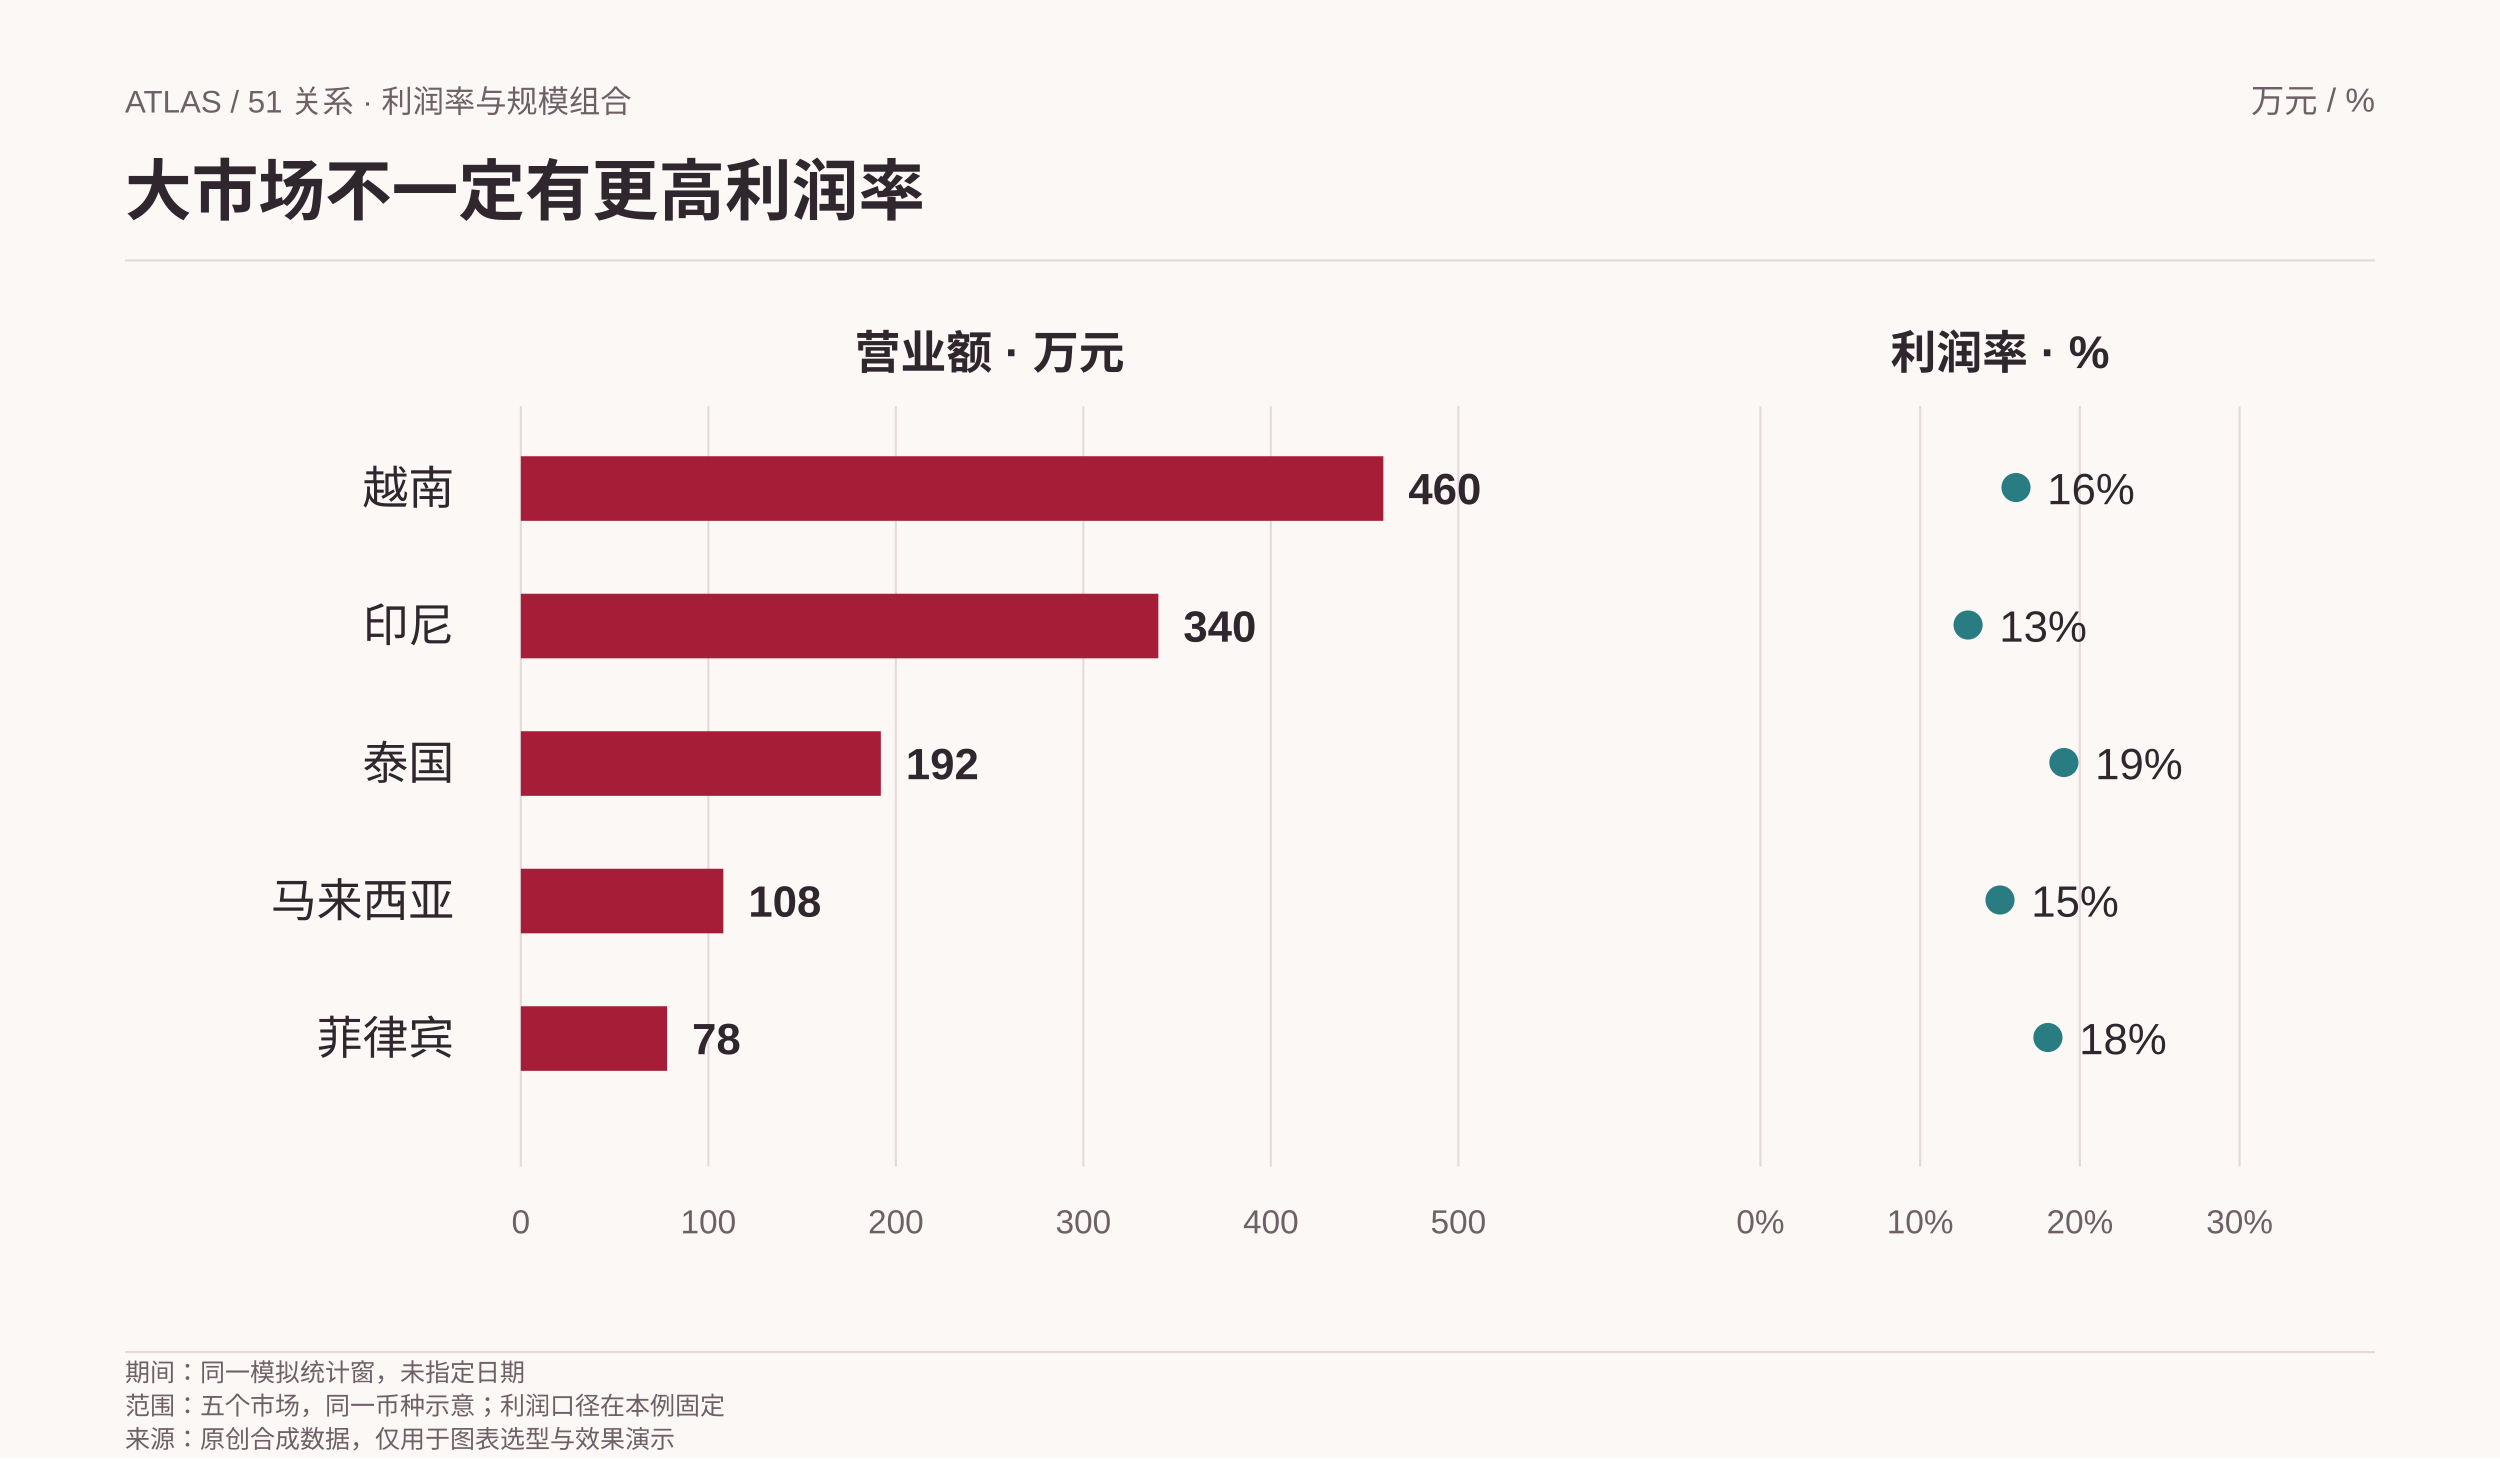
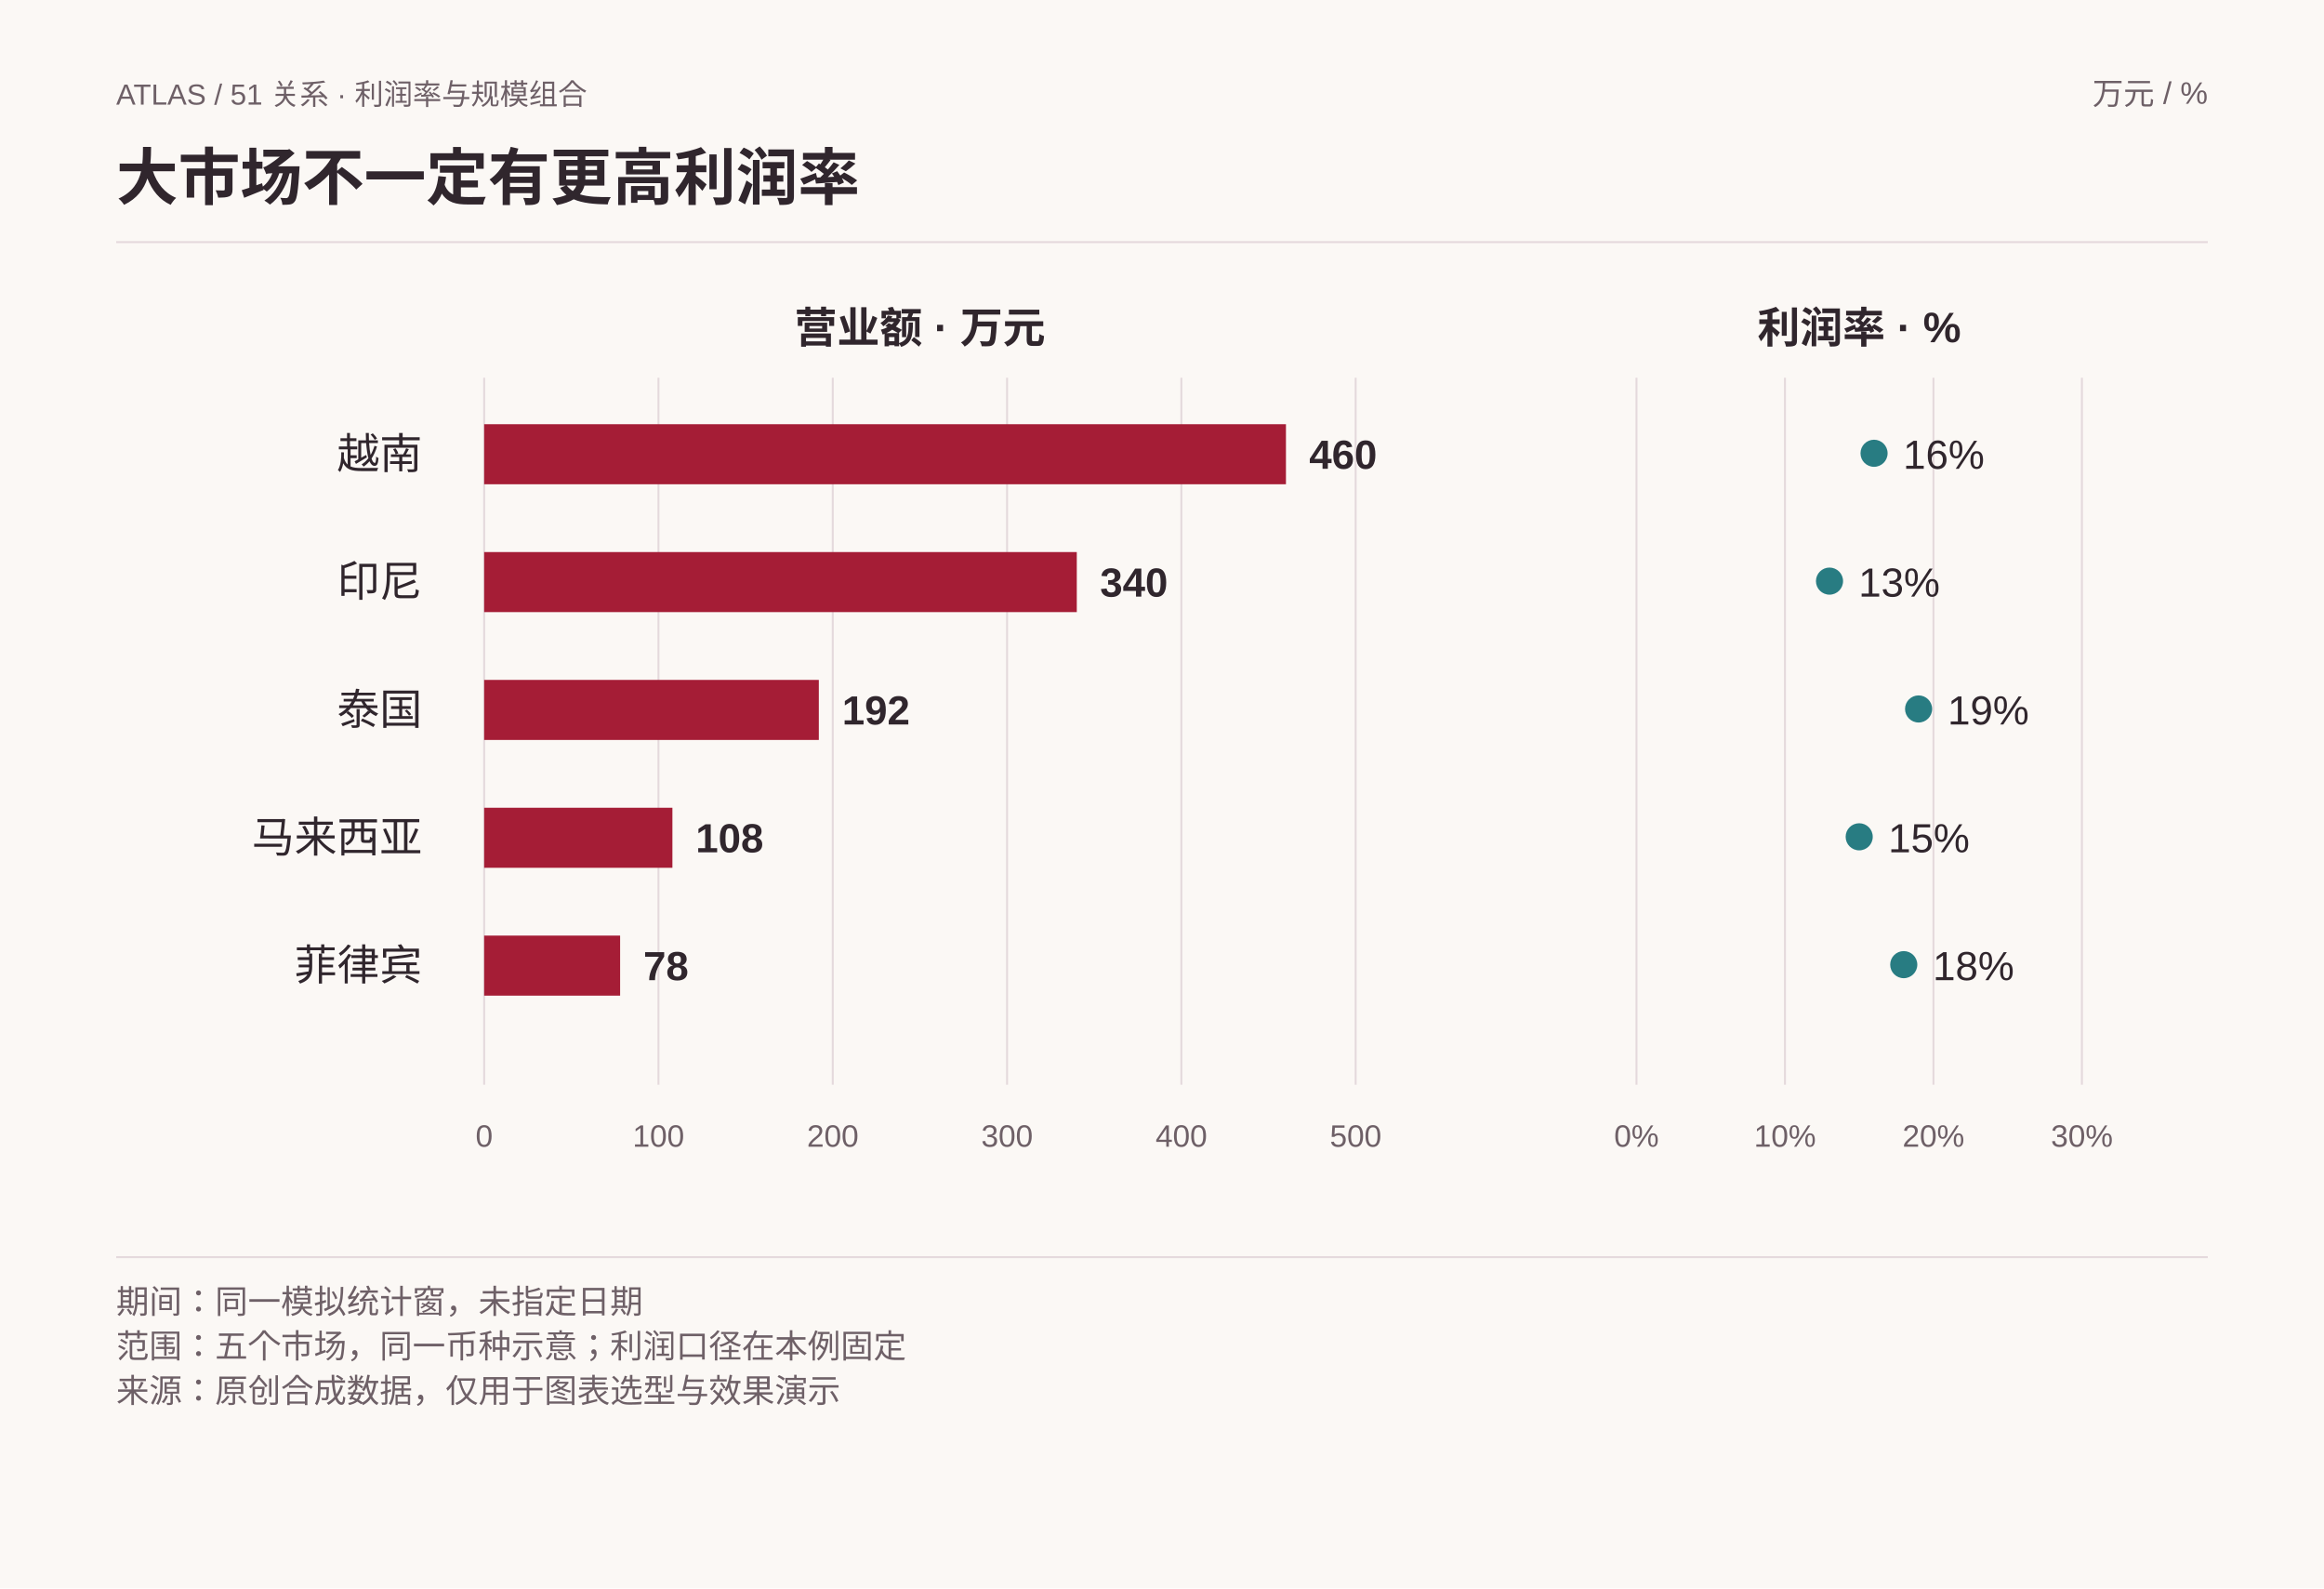
- <svg xmlns="http://www.w3.org/2000/svg" viewBox="0 0 1200 700" width="1200" height="700" role="img" aria-labelledby="title-margin-scale desc-margin-scale">
+ <svg xmlns="http://www.w3.org/2000/svg" viewBox="0 0 1200 820" width="1200" height="820" role="img" aria-labelledby="title-margin-scale desc-margin-scale">
  <g font-family="Arial, Microsoft YaHei, sans-serif">
-     <rect x="0" y="0" width="1200" height="700" fill="#FBF8F5" stroke="none" stroke-width="1" rx="0" />
+     <rect x="0" y="0" width="1200" height="820" fill="#FBF8F5" stroke="none" stroke-width="1" rx="0" />
    <text x="60" y="54" font-size="15" fill="#6E6067" text-anchor="start" font-weight="400">ATLAS / 51     关系 · 利润率与规模组合</text>
    <text x="1140" y="54" font-size="16" fill="#6E6067" text-anchor="end" font-weight="400">万元 / %</text>
    <text x="60" y="103" font-size="32" fill="#30262D" text-anchor="start" font-weight="700">大市场不一定有更高利润率</text>
    <line x1="60" y1="125" x2="1140" y2="125" stroke="#E4D9DC" stroke-width="1" />
    <text x="475" y="177" font-size="22" fill="#30262D" text-anchor="middle" font-weight="600">营业额 · 万元</text>
    <text x="960" y="177" font-size="22" fill="#30262D" text-anchor="middle" font-weight="600">利润率 · %</text>
    <line x1="250" y1="195" x2="250" y2="560" stroke="#E4D9DC" stroke-width="1" />
    <text x="250" y="592" font-size="16" fill="#6E6067" text-anchor="middle" font-weight="400">0</text>
    <line x1="340" y1="195" x2="340" y2="560" stroke="#E4D9DC" stroke-width="1" />
    <text x="340" y="592" font-size="16" fill="#6E6067" text-anchor="middle" font-weight="400">100</text>
    <line x1="430" y1="195" x2="430" y2="560" stroke="#E4D9DC" stroke-width="1" />
    <text x="430" y="592" font-size="16" fill="#6E6067" text-anchor="middle" font-weight="400">200</text>
    <line x1="520" y1="195" x2="520" y2="560" stroke="#E4D9DC" stroke-width="1" />
    <text x="520" y="592" font-size="16" fill="#6E6067" text-anchor="middle" font-weight="400">300</text>
    <line x1="610" y1="195" x2="610" y2="560" stroke="#E4D9DC" stroke-width="1" />
    <text x="610" y="592" font-size="16" fill="#6E6067" text-anchor="middle" font-weight="400">400</text>
    <line x1="700" y1="195" x2="700" y2="560" stroke="#E4D9DC" stroke-width="1" />
    <text x="700" y="592" font-size="16" fill="#6E6067" text-anchor="middle" font-weight="400">500</text>
    <line x1="845" y1="195" x2="845" y2="560" stroke="#E4D9DC" stroke-width="1" />
    <text x="845" y="592" font-size="16" fill="#6E6067" text-anchor="middle" font-weight="400">0%</text>
    <line x1="921.667" y1="195" x2="921.667" y2="560" stroke="#E4D9DC" stroke-width="1" />
    <text x="921.667" y="592" font-size="16" fill="#6E6067" text-anchor="middle" font-weight="400">10%</text>
    <line x1="998.333" y1="195" x2="998.333" y2="560" stroke="#E4D9DC" stroke-width="1" />
    <text x="998.333" y="592" font-size="16" fill="#6E6067" text-anchor="middle" font-weight="400">20%</text>
    <line x1="1075" y1="195" x2="1075" y2="560" stroke="#E4D9DC" stroke-width="1" />
    <text x="1075" y="592" font-size="16" fill="#6E6067" text-anchor="middle" font-weight="400">30%</text>
    <text x="218" y="242" font-size="22" fill="#30262D" text-anchor="end" font-weight="400">越南</text>
    <g data-key="0" opacity="1">
      <rect x="250" y="219" width="414" height="31" fill="#A51D36" stroke="none" stroke-width="1" rx="0" />
      <text x="676" y="242" font-size="21" fill="#30262D" text-anchor="start" font-weight="600">460</text>
      <circle cx="967.667" cy="234" r="7" fill="#287C82" stroke="none" stroke-width="1" />
      <text x="982.667" y="242" font-size="21" fill="#30262D" text-anchor="start" font-weight="400">16%</text>
    </g>
    <text x="218" y="308" font-size="22" fill="#30262D" text-anchor="end" font-weight="400">印尼</text>
    <g data-key="1" opacity="1">
      <rect x="250" y="285" width="306" height="31" fill="#A51D36" stroke="none" stroke-width="1" rx="0" />
      <text x="568" y="308" font-size="21" fill="#30262D" text-anchor="start" font-weight="600">340</text>
      <circle cx="944.667" cy="300" r="7" fill="#287C82" stroke="none" stroke-width="1" />
      <text x="959.667" y="308" font-size="21" fill="#30262D" text-anchor="start" font-weight="400">13%</text>
    </g>
    <text x="218" y="374" font-size="22" fill="#30262D" text-anchor="end" font-weight="400">泰国</text>
    <g data-key="2" opacity="1">
      <rect x="250" y="351" width="172.8" height="31" fill="#A51D36" stroke="none" stroke-width="1" rx="0" />
      <text x="434.8" y="374" font-size="21" fill="#30262D" text-anchor="start" font-weight="600">192</text>
      <circle cx="990.667" cy="366" r="7" fill="#287C82" stroke="none" stroke-width="1" />
      <text x="1005.667" y="374" font-size="21" fill="#30262D" text-anchor="start" font-weight="400">19%</text>
    </g>
    <text x="218" y="440" font-size="22" fill="#30262D" text-anchor="end" font-weight="400">马来西亚</text>
    <g data-key="3" opacity="1">
      <rect x="250" y="417" width="97.2" height="31" fill="#A51D36" stroke="none" stroke-width="1" rx="0" />
      <text x="359.2" y="440" font-size="21" fill="#30262D" text-anchor="start" font-weight="600">108</text>
      <circle cx="960" cy="432" r="7" fill="#287C82" stroke="none" stroke-width="1" />
      <text x="975" y="440" font-size="21" fill="#30262D" text-anchor="start" font-weight="400">15%</text>
    </g>
    <text x="218" y="506" font-size="22" fill="#30262D" text-anchor="end" font-weight="400">菲律宾</text>
    <g data-key="4" opacity="1">
      <rect x="250" y="483" width="70.2" height="31" fill="#A51D36" stroke="none" stroke-width="1" rx="0" />
      <text x="332.2" y="506" font-size="21" fill="#30262D" text-anchor="start" font-weight="600">78</text>
      <circle cx="983" cy="498" r="7" fill="#287C82" stroke="none" stroke-width="1" />
      <text x="998" y="506" font-size="21" fill="#30262D" text-anchor="start" font-weight="400">18%</text>
    </g>
    <line x1="60" y1="649" x2="1140" y2="649" stroke="#E4D9DC" stroke-width="1" />
-     <text x="60" y="663" font-size="12" fill="#6E6067" text-anchor="start" font-weight="400">期间：同一模拟统计窗，未指定日期</text>
-     <text x="60" y="679" font-size="12" fill="#6E6067" text-anchor="start" font-weight="400">范围：五个市场，同一币种示意；利润口径在本例固定</text>
-     <text x="60" y="695" font-size="12" fill="#6E6067" text-anchor="start" font-weight="400">来源：原创合成数据，仅用于图表选型与效果演示</text>
+     <text x="60" y="678" font-size="17" fill="#6E6067" text-anchor="start" font-weight="400">期间：同一模拟统计窗，未指定日期</text>
+     <text x="60" y="701" font-size="17" fill="#6E6067" text-anchor="start" font-weight="400">范围：五个市场，同一币种示意；利润口径在本例固定</text>
+     <text x="60" y="724" font-size="17" fill="#6E6067" text-anchor="start" font-weight="400">来源：原创合成数据，仅用于图表选型与效果演示</text>
  </g>
</svg>
